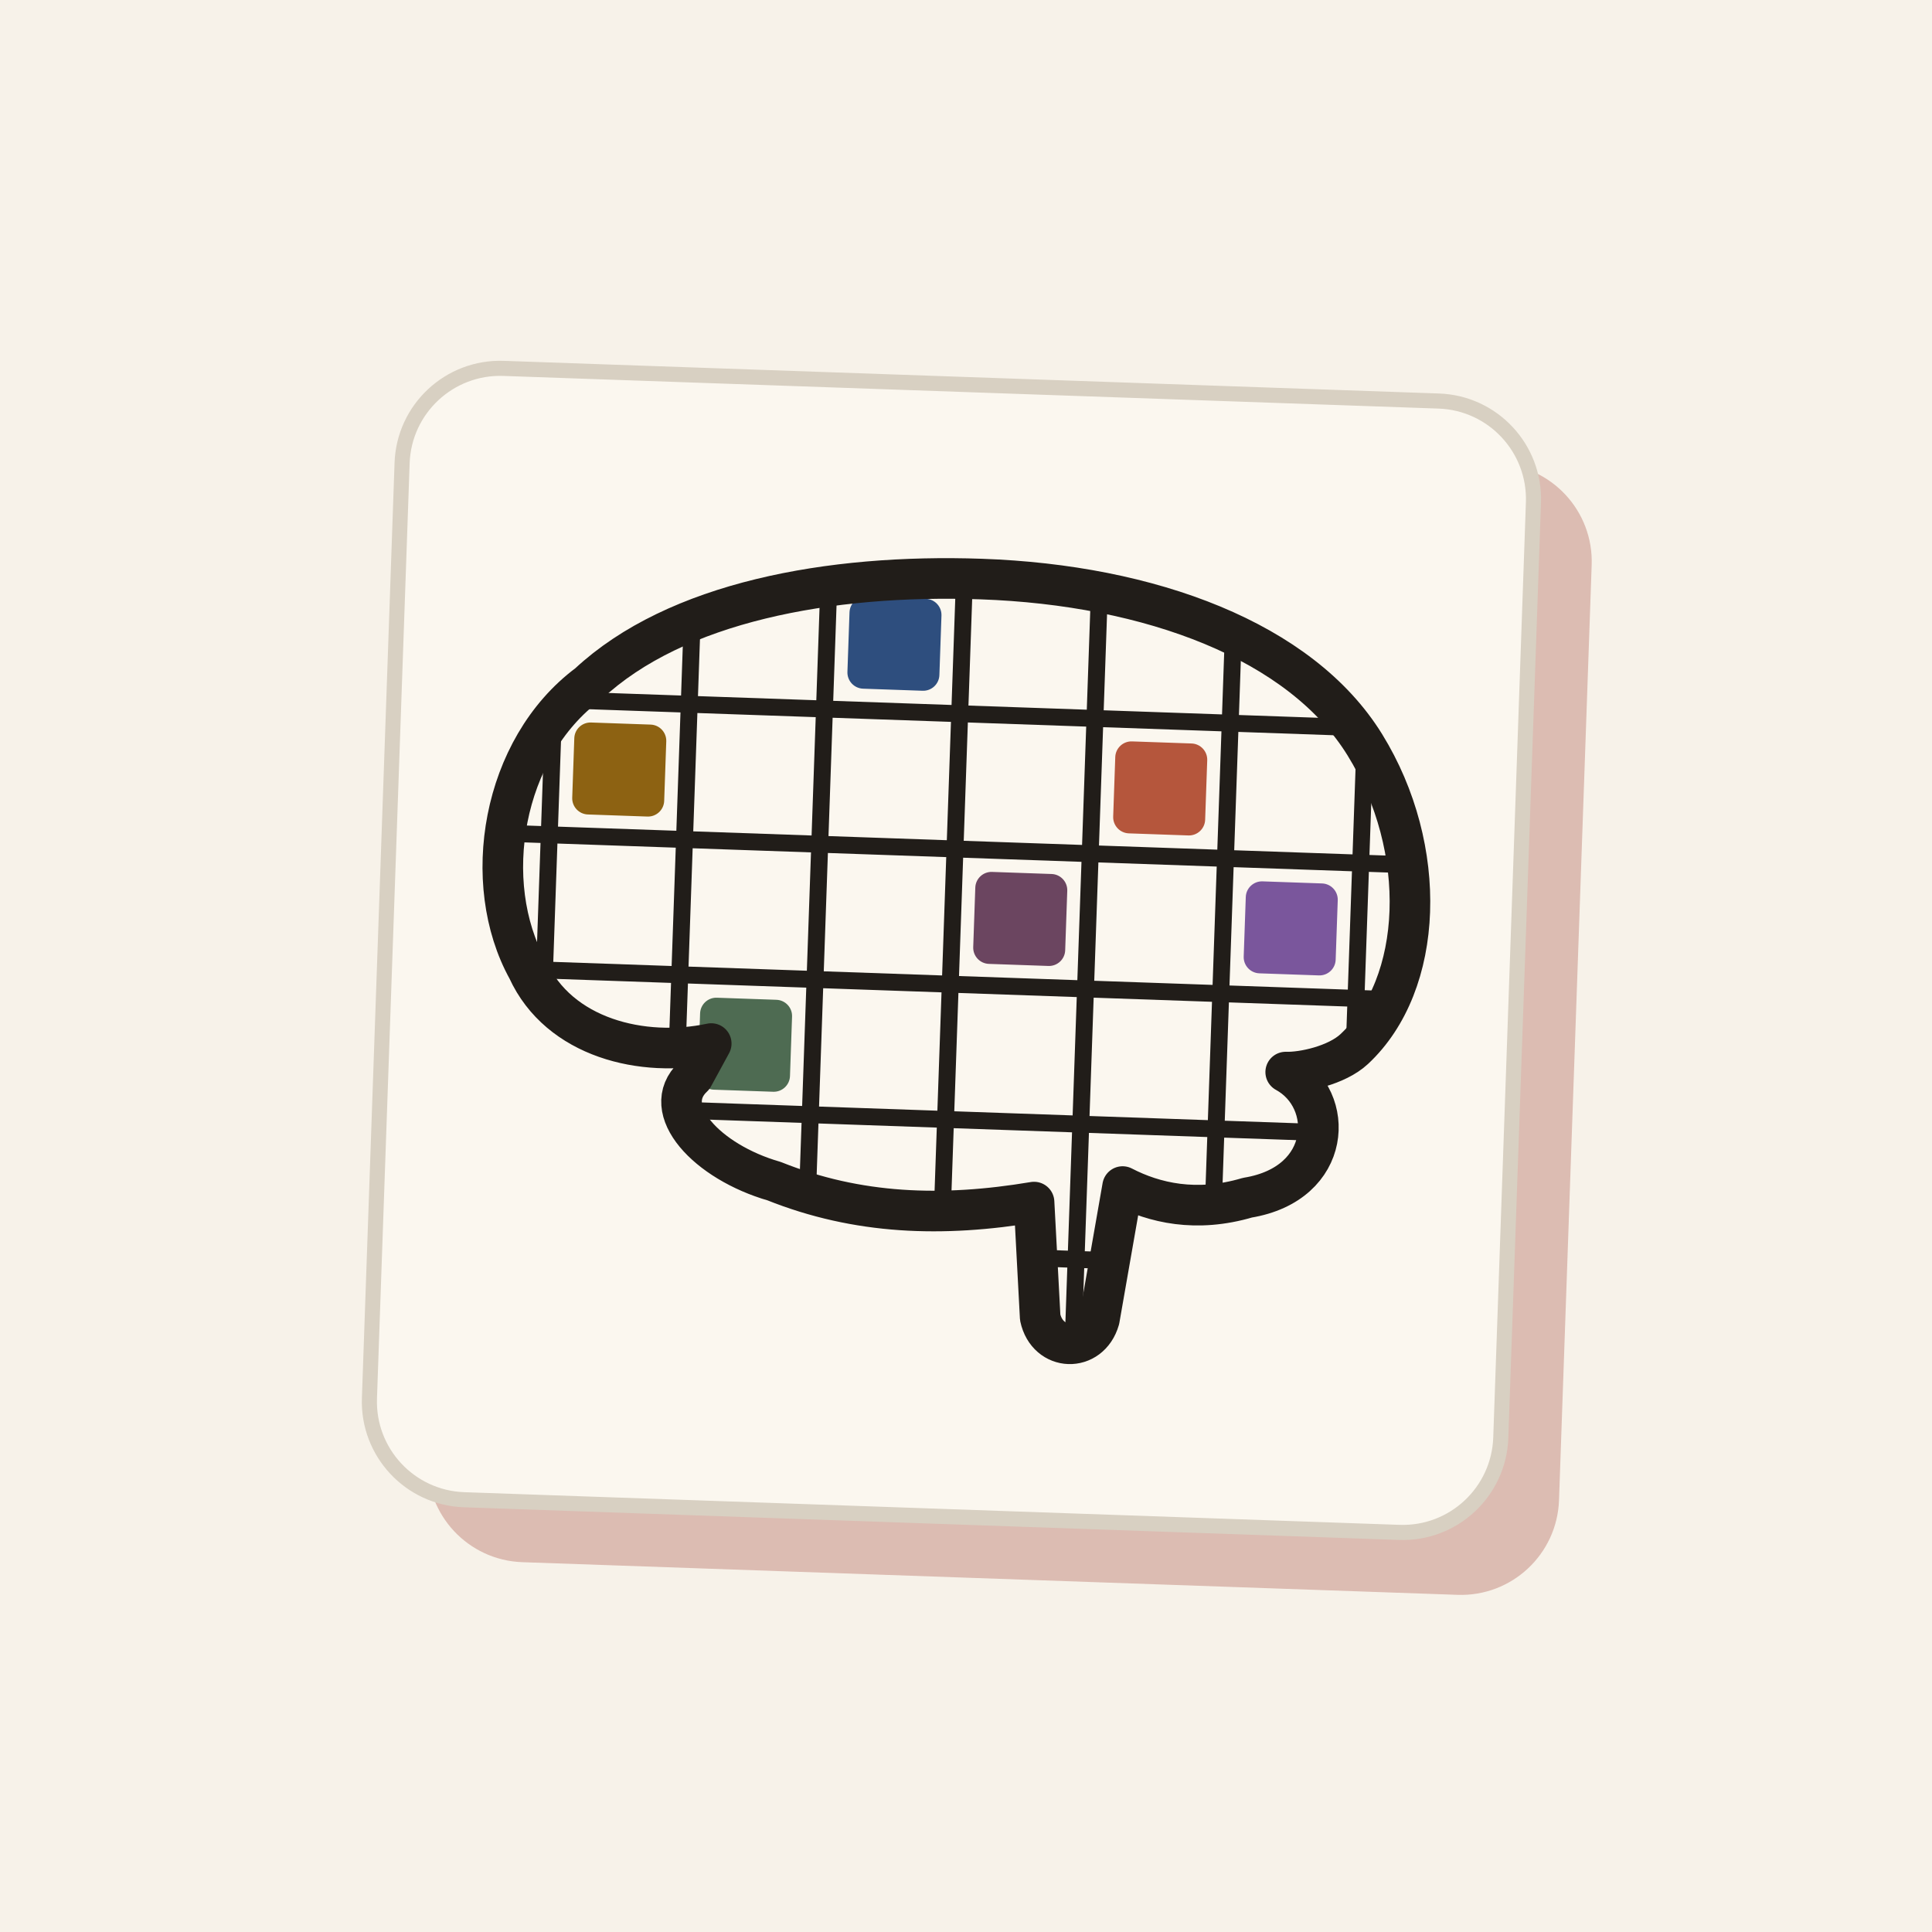
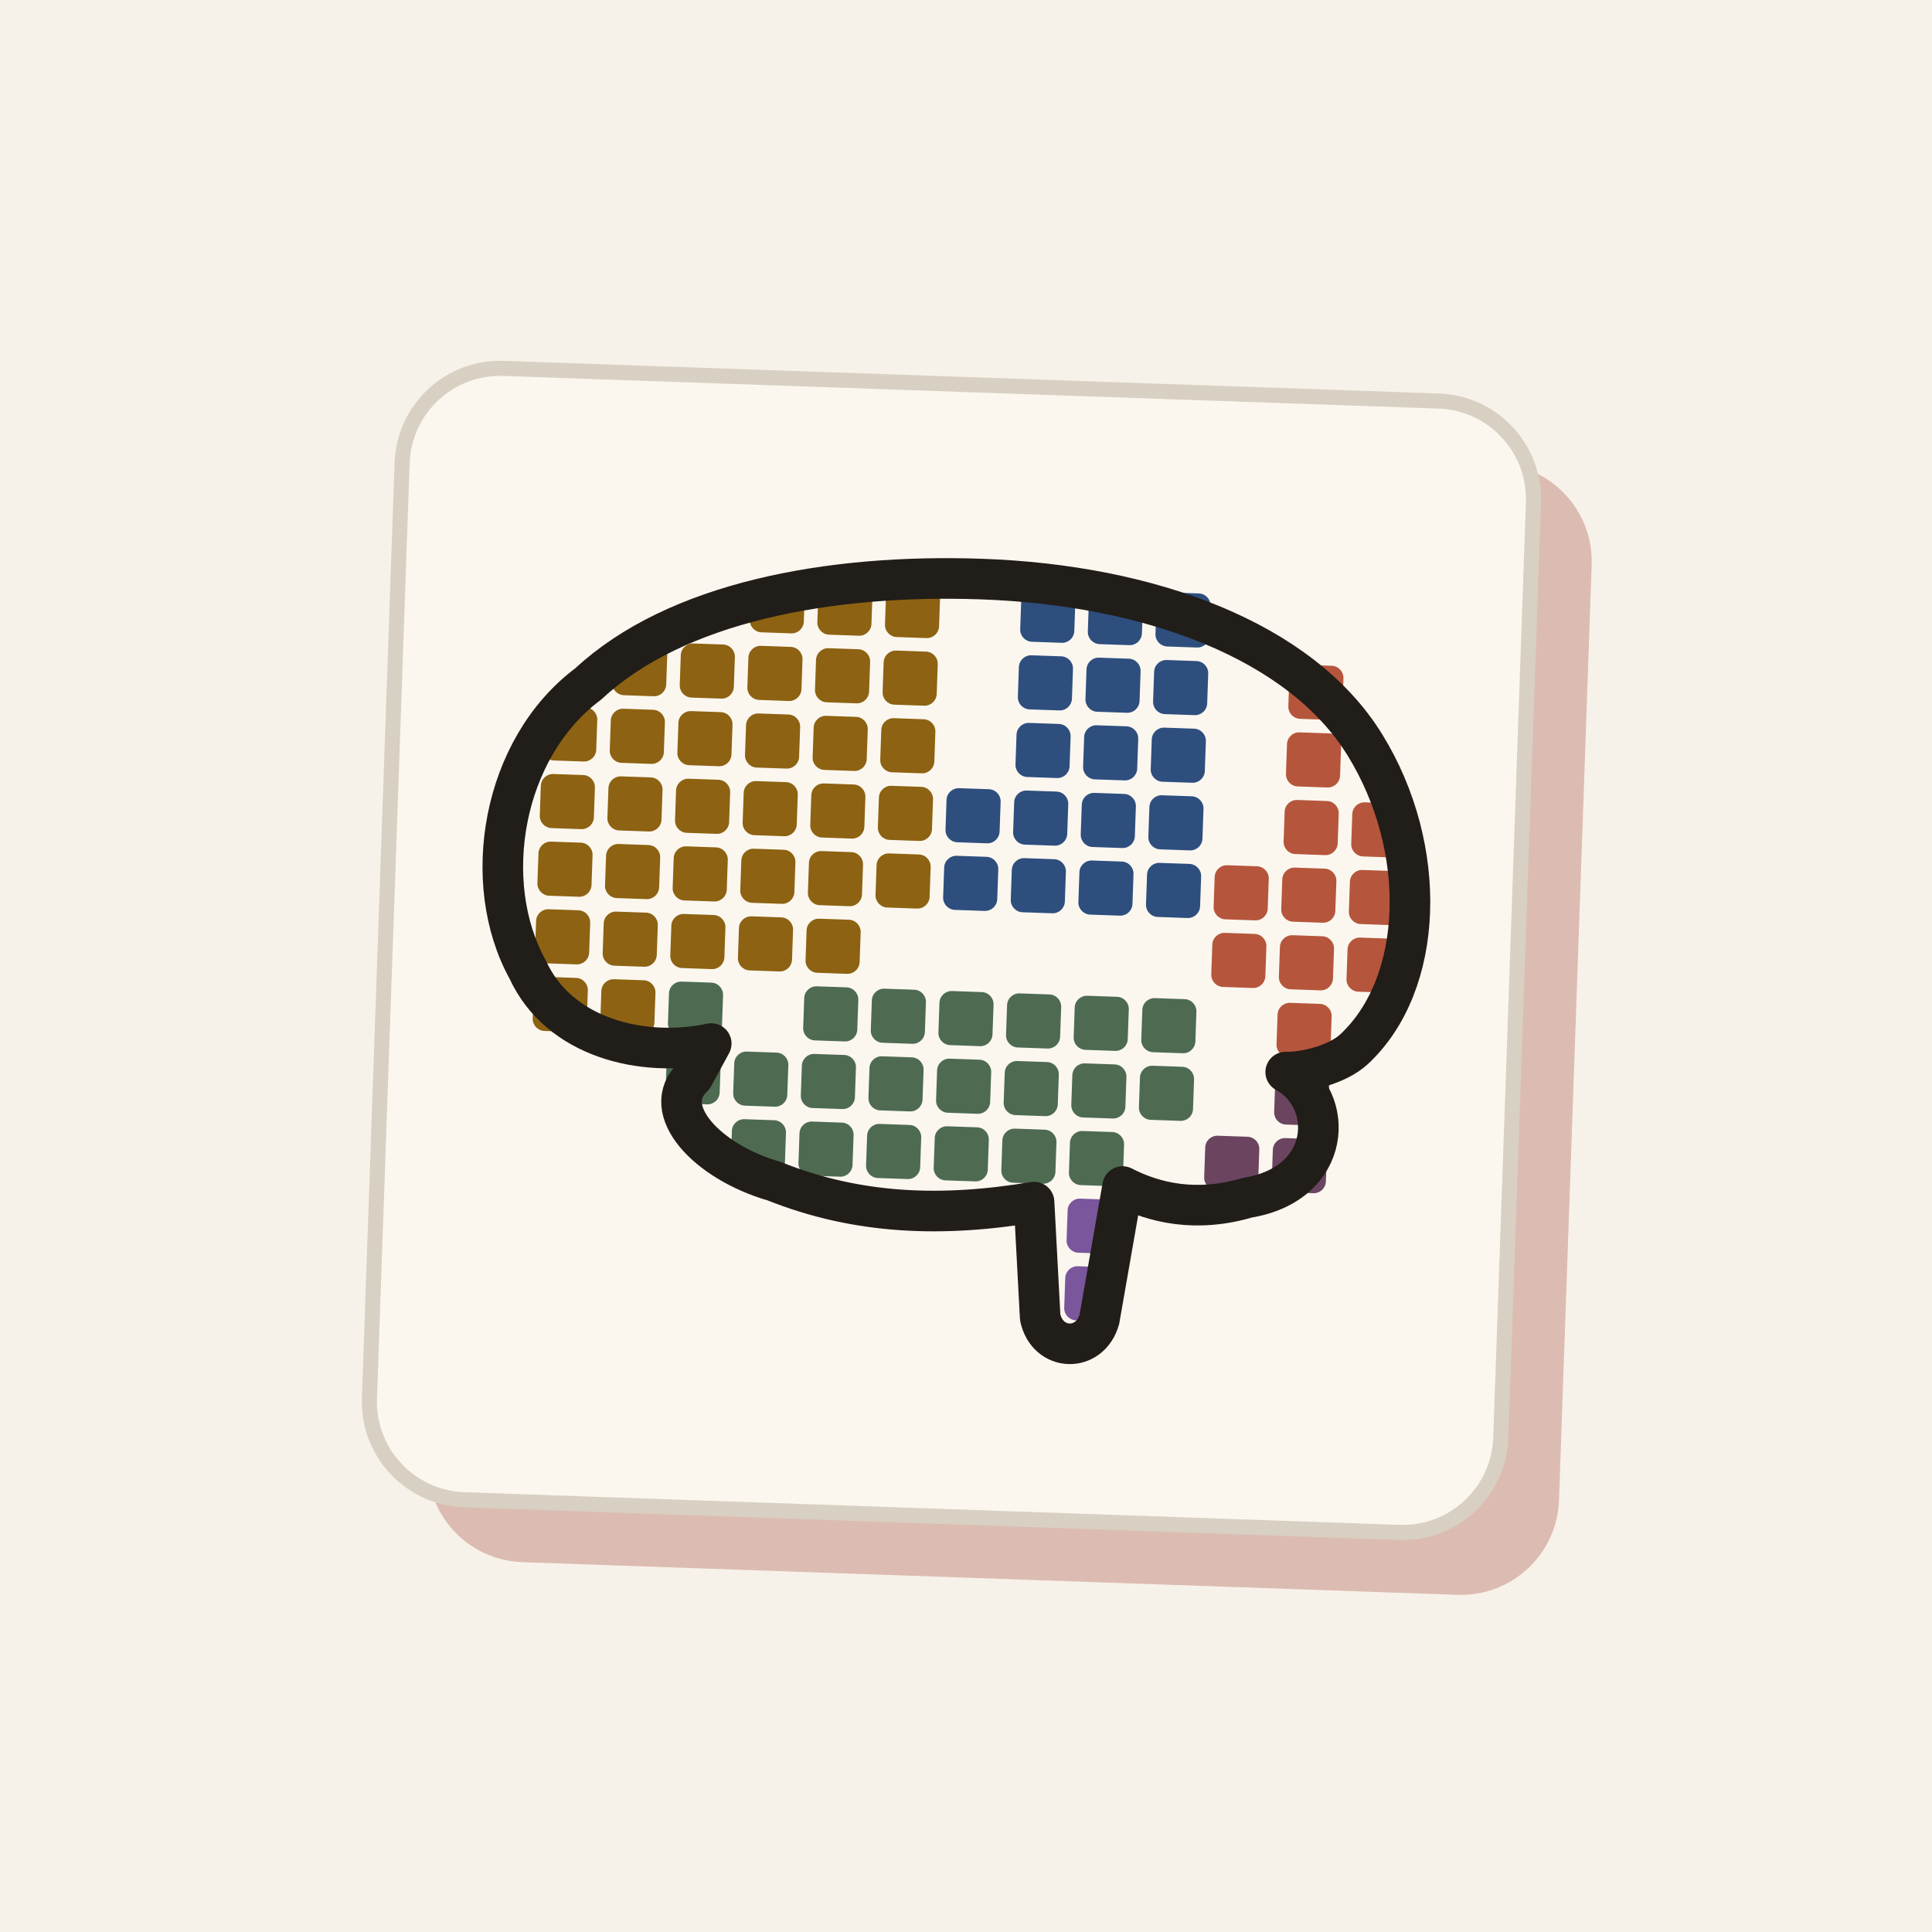
<svg xmlns="http://www.w3.org/2000/svg" viewBox="0 0 512 512">
  <rect width="512" height="512" fill="#F7F2E9" />
  <g transform="rotate(2 256 256)">
    <rect x="118" y="118" width="300" height="300" rx="26" fill="#9E3B2F" opacity="0.3" />
    <rect x="102" y="102" width="300" height="300" rx="26" fill="#FBF7EF" stroke="#D8D0C2" stroke-width="4" />
    <svg x="122" y="122" width="260" height="260" viewBox="3 4 58 52">
      <defs>
-         <clipPath id="brain">
-           <path d="M18 36C14 37 9 36 7 32C4 27 5 19 10 15C15 10 24 8 33 8C43 8 52 11 56 17C60 23 60 31 56 35C55 36 53 36.5 52 36.5C55 38 55 43 50 44C47 45 44.5 44.5 42.6 43.6L41.5 51.5C41 53.5 38.5 53.5 38 51.5L37.4 44.7C32 45.8 27 45.8 22 44C18 43 15 40 17 38C17.5 37 17.8 36.4 18 36Z" />
-         </clipPath>
+         <path id="outline" d="M18 36C14 37 9 36 7 32C4 27 5 19 10 15C15 10 24 8 33 8C43 8 52 11 56 17C60 23 60 31 56 35C55 36 53 36.5 52 36.5C55 38 55 43 50 44C47 45 44.5 44.5 42.6 43.6L41.5 51.5C41 53.5 38.5 53.5 38 51.5L37.4 44.7C32 45.8 27 45.8 22 44C18 43 15 40 17 38C17.5 37 17.8 36.4 18 36Z" />
      </defs>
-       <path fill="#FBF7EF" d="M18 36C14 37 9 36 7 32C4 27 5 19 10 15C15 10 24 8 33 8C43 8 52 11 56 17C60 23 60 31 56 35C55 36 53 36.5 52 36.5C55 38 55 43 50 44C47 45 44.5 44.5 42.6 43.6L41.5 51.5C41 53.5 38.5 53.5 38 51.5L37.4 44.7C32 45.8 27 45.8 22 44C18 43 15 40 17 38C17.5 37 17.8 36.4 18 36Z" />
-       <g clip-path="url(#brain)">
-         <rect fill="#8D6212" x="9.28" y="17.28" width="5.44" height="5.44" rx="0.96" />
-         <rect fill="#2E4E7E" x="25.28" y="9.28" width="5.44" height="5.44" rx="0.96" />
-         <rect fill="#B5563C" x="41.28" y="17.28" width="5.44" height="5.44" rx="0.96" />
-         <rect fill="#4E6B52" x="17.28" y="33.28" width="5.44" height="5.44" rx="0.96" />
-         <rect fill="#6B4560" x="33.28" y="25.28" width="5.44" height="5.44" rx="0.96" />
-         <rect fill="#7A569C" x="49.28" y="25.28" width="5.44" height="5.44" rx="0.96" />
-         <path fill="none" stroke="#211D19" stroke-width="1" d="M8 0V64M16 0V64M24 0V64M32 0V64M40 0V64M48 0V64M56 0V64M0 8H64M0 16H64M0 24H64M0 32H64M0 40H64M0 48H64M0 56H64" />
-       </g>
-       <path fill="none" stroke="#211D19" stroke-width="2.4" stroke-linejoin="round" d="M18 36C14 37 9 36 7 32C4 27 5 19 10 15C15 10 24 8 33 8C43 8 52 11 56 17C60 23 60 31 56 35C55 36 53 36.5 52 36.5C55 38 55 43 50 44C47 45 44.5 44.5 42.6 43.6L41.5 51.5C41 53.5 38.5 53.5 38 51.5L37.4 44.7C32 45.8 27 45.8 22 44C18 43 15 40 17 38C17.5 37 17.8 36.4 18 36Z" />
+       <use fill="#FBF7EF" href="#outline" />
+       <rect fill="#8D6212" x="19.4" y="8.4" width="3.2" height="3.2" rx="0.72" />
+       <rect fill="#8D6212" x="23.4" y="8.4" width="3.2" height="3.2" rx="0.72" />
+       <rect fill="#8D6212" x="27.4" y="8.4" width="3.2" height="3.2" rx="0.72" />
+       <rect fill="#2E4E7E" x="35.4" y="8.4" width="3.2" height="3.2" rx="0.72" />
+       <rect fill="#2E4E7E" x="39.4" y="8.4" width="3.2" height="3.2" rx="0.72" />
+       <rect fill="#2E4E7E" x="43.4" y="8.4" width="3.2" height="3.2" rx="0.72" />
+       <rect fill="#8D6212" x="11.4" y="12.4" width="3.2" height="3.2" rx="0.72" />
+       <rect fill="#8D6212" x="15.4" y="12.4" width="3.2" height="3.2" rx="0.72" />
+       <rect fill="#8D6212" x="19.4" y="12.4" width="3.2" height="3.2" rx="0.72" />
+       <rect fill="#8D6212" x="23.4" y="12.4" width="3.2" height="3.2" rx="0.72" />
+       <rect fill="#8D6212" x="27.4" y="12.4" width="3.2" height="3.2" rx="0.72" />
+       <rect fill="#2E4E7E" x="35.4" y="12.4" width="3.2" height="3.2" rx="0.72" />
+       <rect fill="#2E4E7E" x="39.4" y="12.4" width="3.2" height="3.2" rx="0.72" />
+       <rect fill="#2E4E7E" x="43.4" y="12.4" width="3.2" height="3.2" rx="0.72" />
+       <rect fill="#B5563C" x="51.4" y="12.4" width="3.2" height="3.2" rx="0.72" />
+       <rect fill="#8D6212" x="7.4" y="16.4" width="3.2" height="3.2" rx="0.72" />
+       <rect fill="#8D6212" x="11.4" y="16.4" width="3.2" height="3.2" rx="0.72" />
+       <rect fill="#8D6212" x="15.4" y="16.4" width="3.2" height="3.2" rx="0.72" />
+       <rect fill="#8D6212" x="19.4" y="16.4" width="3.2" height="3.2" rx="0.72" />
+       <rect fill="#8D6212" x="23.4" y="16.4" width="3.2" height="3.2" rx="0.72" />
+       <rect fill="#8D6212" x="27.4" y="16.4" width="3.2" height="3.2" rx="0.72" />
+       <rect fill="#2E4E7E" x="35.4" y="16.4" width="3.2" height="3.2" rx="0.72" />
+       <rect fill="#2E4E7E" x="39.4" y="16.4" width="3.2" height="3.2" rx="0.72" />
+       <rect fill="#2E4E7E" x="43.4" y="16.4" width="3.2" height="3.2" rx="0.72" />
+       <rect fill="#B5563C" x="51.4" y="16.4" width="3.2" height="3.2" rx="0.72" />
+       <rect fill="#8D6212" x="7.4" y="20.4" width="3.2" height="3.2" rx="0.72" />
+       <rect fill="#8D6212" x="11.4" y="20.4" width="3.2" height="3.2" rx="0.72" />
+       <rect fill="#8D6212" x="15.4" y="20.4" width="3.2" height="3.2" rx="0.72" />
+       <rect fill="#8D6212" x="19.4" y="20.4" width="3.2" height="3.2" rx="0.72" />
+       <rect fill="#8D6212" x="23.4" y="20.4" width="3.2" height="3.2" rx="0.72" />
+       <rect fill="#8D6212" x="27.4" y="20.4" width="3.2" height="3.2" rx="0.72" />
+       <rect fill="#2E4E7E" x="31.4" y="20.4" width="3.2" height="3.2" rx="0.72" />
+       <rect fill="#2E4E7E" x="35.4" y="20.4" width="3.2" height="3.2" rx="0.72" />
+       <rect fill="#2E4E7E" x="39.4" y="20.4" width="3.2" height="3.2" rx="0.72" />
+       <rect fill="#2E4E7E" x="43.4" y="20.4" width="3.2" height="3.2" rx="0.72" />
+       <rect fill="#B5563C" x="51.4" y="20.4" width="3.2" height="3.2" rx="0.72" />
+       <rect fill="#B5563C" x="55.4" y="20.4" width="3.2" height="3.2" rx="0.72" />
+       <rect fill="#8D6212" x="7.4" y="24.4" width="3.2" height="3.2" rx="0.72" />
+       <rect fill="#8D6212" x="11.4" y="24.4" width="3.2" height="3.2" rx="0.72" />
+       <rect fill="#8D6212" x="15.4" y="24.4" width="3.2" height="3.2" rx="0.72" />
+       <rect fill="#8D6212" x="19.4" y="24.4" width="3.2" height="3.2" rx="0.72" />
+       <rect fill="#8D6212" x="23.4" y="24.4" width="3.2" height="3.2" rx="0.72" />
+       <rect fill="#8D6212" x="27.4" y="24.4" width="3.2" height="3.2" rx="0.72" />
+       <rect fill="#2E4E7E" x="31.4" y="24.4" width="3.2" height="3.2" rx="0.72" />
+       <rect fill="#2E4E7E" x="35.4" y="24.4" width="3.2" height="3.2" rx="0.72" />
+       <rect fill="#2E4E7E" x="39.4" y="24.4" width="3.2" height="3.2" rx="0.72" />
+       <rect fill="#2E4E7E" x="43.4" y="24.4" width="3.2" height="3.2" rx="0.72" />
+       <rect fill="#B5563C" x="47.4" y="24.4" width="3.2" height="3.2" rx="0.72" />
+       <rect fill="#B5563C" x="51.4" y="24.4" width="3.2" height="3.2" rx="0.72" />
+       <rect fill="#B5563C" x="55.4" y="24.4" width="3.2" height="3.2" rx="0.72" />
+       <rect fill="#8D6212" x="7.4" y="28.4" width="3.2" height="3.2" rx="0.72" />
+       <rect fill="#8D6212" x="11.4" y="28.4" width="3.2" height="3.2" rx="0.72" />
+       <rect fill="#8D6212" x="15.4" y="28.4" width="3.2" height="3.2" rx="0.72" />
+       <rect fill="#8D6212" x="19.4" y="28.4" width="3.2" height="3.2" rx="0.72" />
+       <rect fill="#8D6212" x="23.4" y="28.4" width="3.2" height="3.2" rx="0.72" />
+       <rect fill="#B5563C" x="47.4" y="28.4" width="3.2" height="3.2" rx="0.72" />
+       <rect fill="#B5563C" x="51.4" y="28.4" width="3.2" height="3.2" rx="0.72" />
+       <rect fill="#B5563C" x="55.4" y="28.4" width="3.2" height="3.2" rx="0.72" />
+       <rect fill="#8D6212" x="7.4" y="32.4" width="3.2" height="3.2" rx="0.72" />
+       <rect fill="#8D6212" x="11.4" y="32.4" width="3.2" height="3.2" rx="0.72" />
+       <rect fill="#4E6B52" x="15.4" y="32.4" width="3.2" height="3.2" rx="0.72" />
+       <rect fill="#4E6B52" x="23.4" y="32.4" width="3.2" height="3.2" rx="0.72" />
+       <rect fill="#4E6B52" x="27.4" y="32.4" width="3.2" height="3.2" rx="0.72" />
+       <rect fill="#4E6B52" x="31.4" y="32.4" width="3.2" height="3.2" rx="0.72" />
+       <rect fill="#4E6B52" x="35.4" y="32.4" width="3.2" height="3.2" rx="0.72" />
+       <rect fill="#4E6B52" x="39.4" y="32.4" width="3.2" height="3.2" rx="0.72" />
+       <rect fill="#4E6B52" x="43.4" y="32.4" width="3.2" height="3.2" rx="0.72" />
+       <rect fill="#B5563C" x="51.4" y="32.4" width="3.2" height="3.2" rx="0.72" />
+       <rect fill="#4E6B52" x="15.4" y="36.4" width="3.2" height="3.2" rx="0.72" />
+       <rect fill="#4E6B52" x="19.4" y="36.4" width="3.2" height="3.2" rx="0.72" />
+       <rect fill="#4E6B52" x="23.4" y="36.4" width="3.2" height="3.2" rx="0.72" />
+       <rect fill="#4E6B52" x="27.4" y="36.4" width="3.2" height="3.2" rx="0.72" />
+       <rect fill="#4E6B52" x="31.4" y="36.4" width="3.2" height="3.2" rx="0.72" />
+       <rect fill="#4E6B52" x="35.4" y="36.4" width="3.2" height="3.2" rx="0.72" />
+       <rect fill="#4E6B52" x="39.4" y="36.4" width="3.2" height="3.2" rx="0.72" />
+       <rect fill="#4E6B52" x="43.4" y="36.4" width="3.2" height="3.2" rx="0.72" />
+       <rect fill="#6B4560" x="51.4" y="36.4" width="3.2" height="3.2" rx="0.72" />
+       <rect fill="#4E6B52" x="19.4" y="40.4" width="3.2" height="3.2" rx="0.72" />
+       <rect fill="#4E6B52" x="23.4" y="40.4" width="3.2" height="3.2" rx="0.72" />
+       <rect fill="#4E6B52" x="27.4" y="40.4" width="3.2" height="3.2" rx="0.72" />
+       <rect fill="#4E6B52" x="31.4" y="40.4" width="3.2" height="3.2" rx="0.72" />
+       <rect fill="#4E6B52" x="35.4" y="40.4" width="3.2" height="3.2" rx="0.72" />
+       <rect fill="#4E6B52" x="39.4" y="40.4" width="3.2" height="3.2" rx="0.72" />
+       <rect fill="#6B4560" x="47.4" y="40.4" width="3.2" height="3.2" rx="0.72" />
+       <rect fill="#6B4560" x="51.4" y="40.4" width="3.2" height="3.2" rx="0.72" />
+       <rect fill="#7A569C" x="39.4" y="44.4" width="3.2" height="3.2" rx="0.72" />
+       <rect fill="#7A569C" x="39.4" y="48.4" width="3.2" height="3.2" rx="0.72" />
+       <use fill="none" stroke="#211D19" stroke-width="2.4" stroke-linejoin="round" href="#outline" />
    </svg>
  </g>
</svg>
